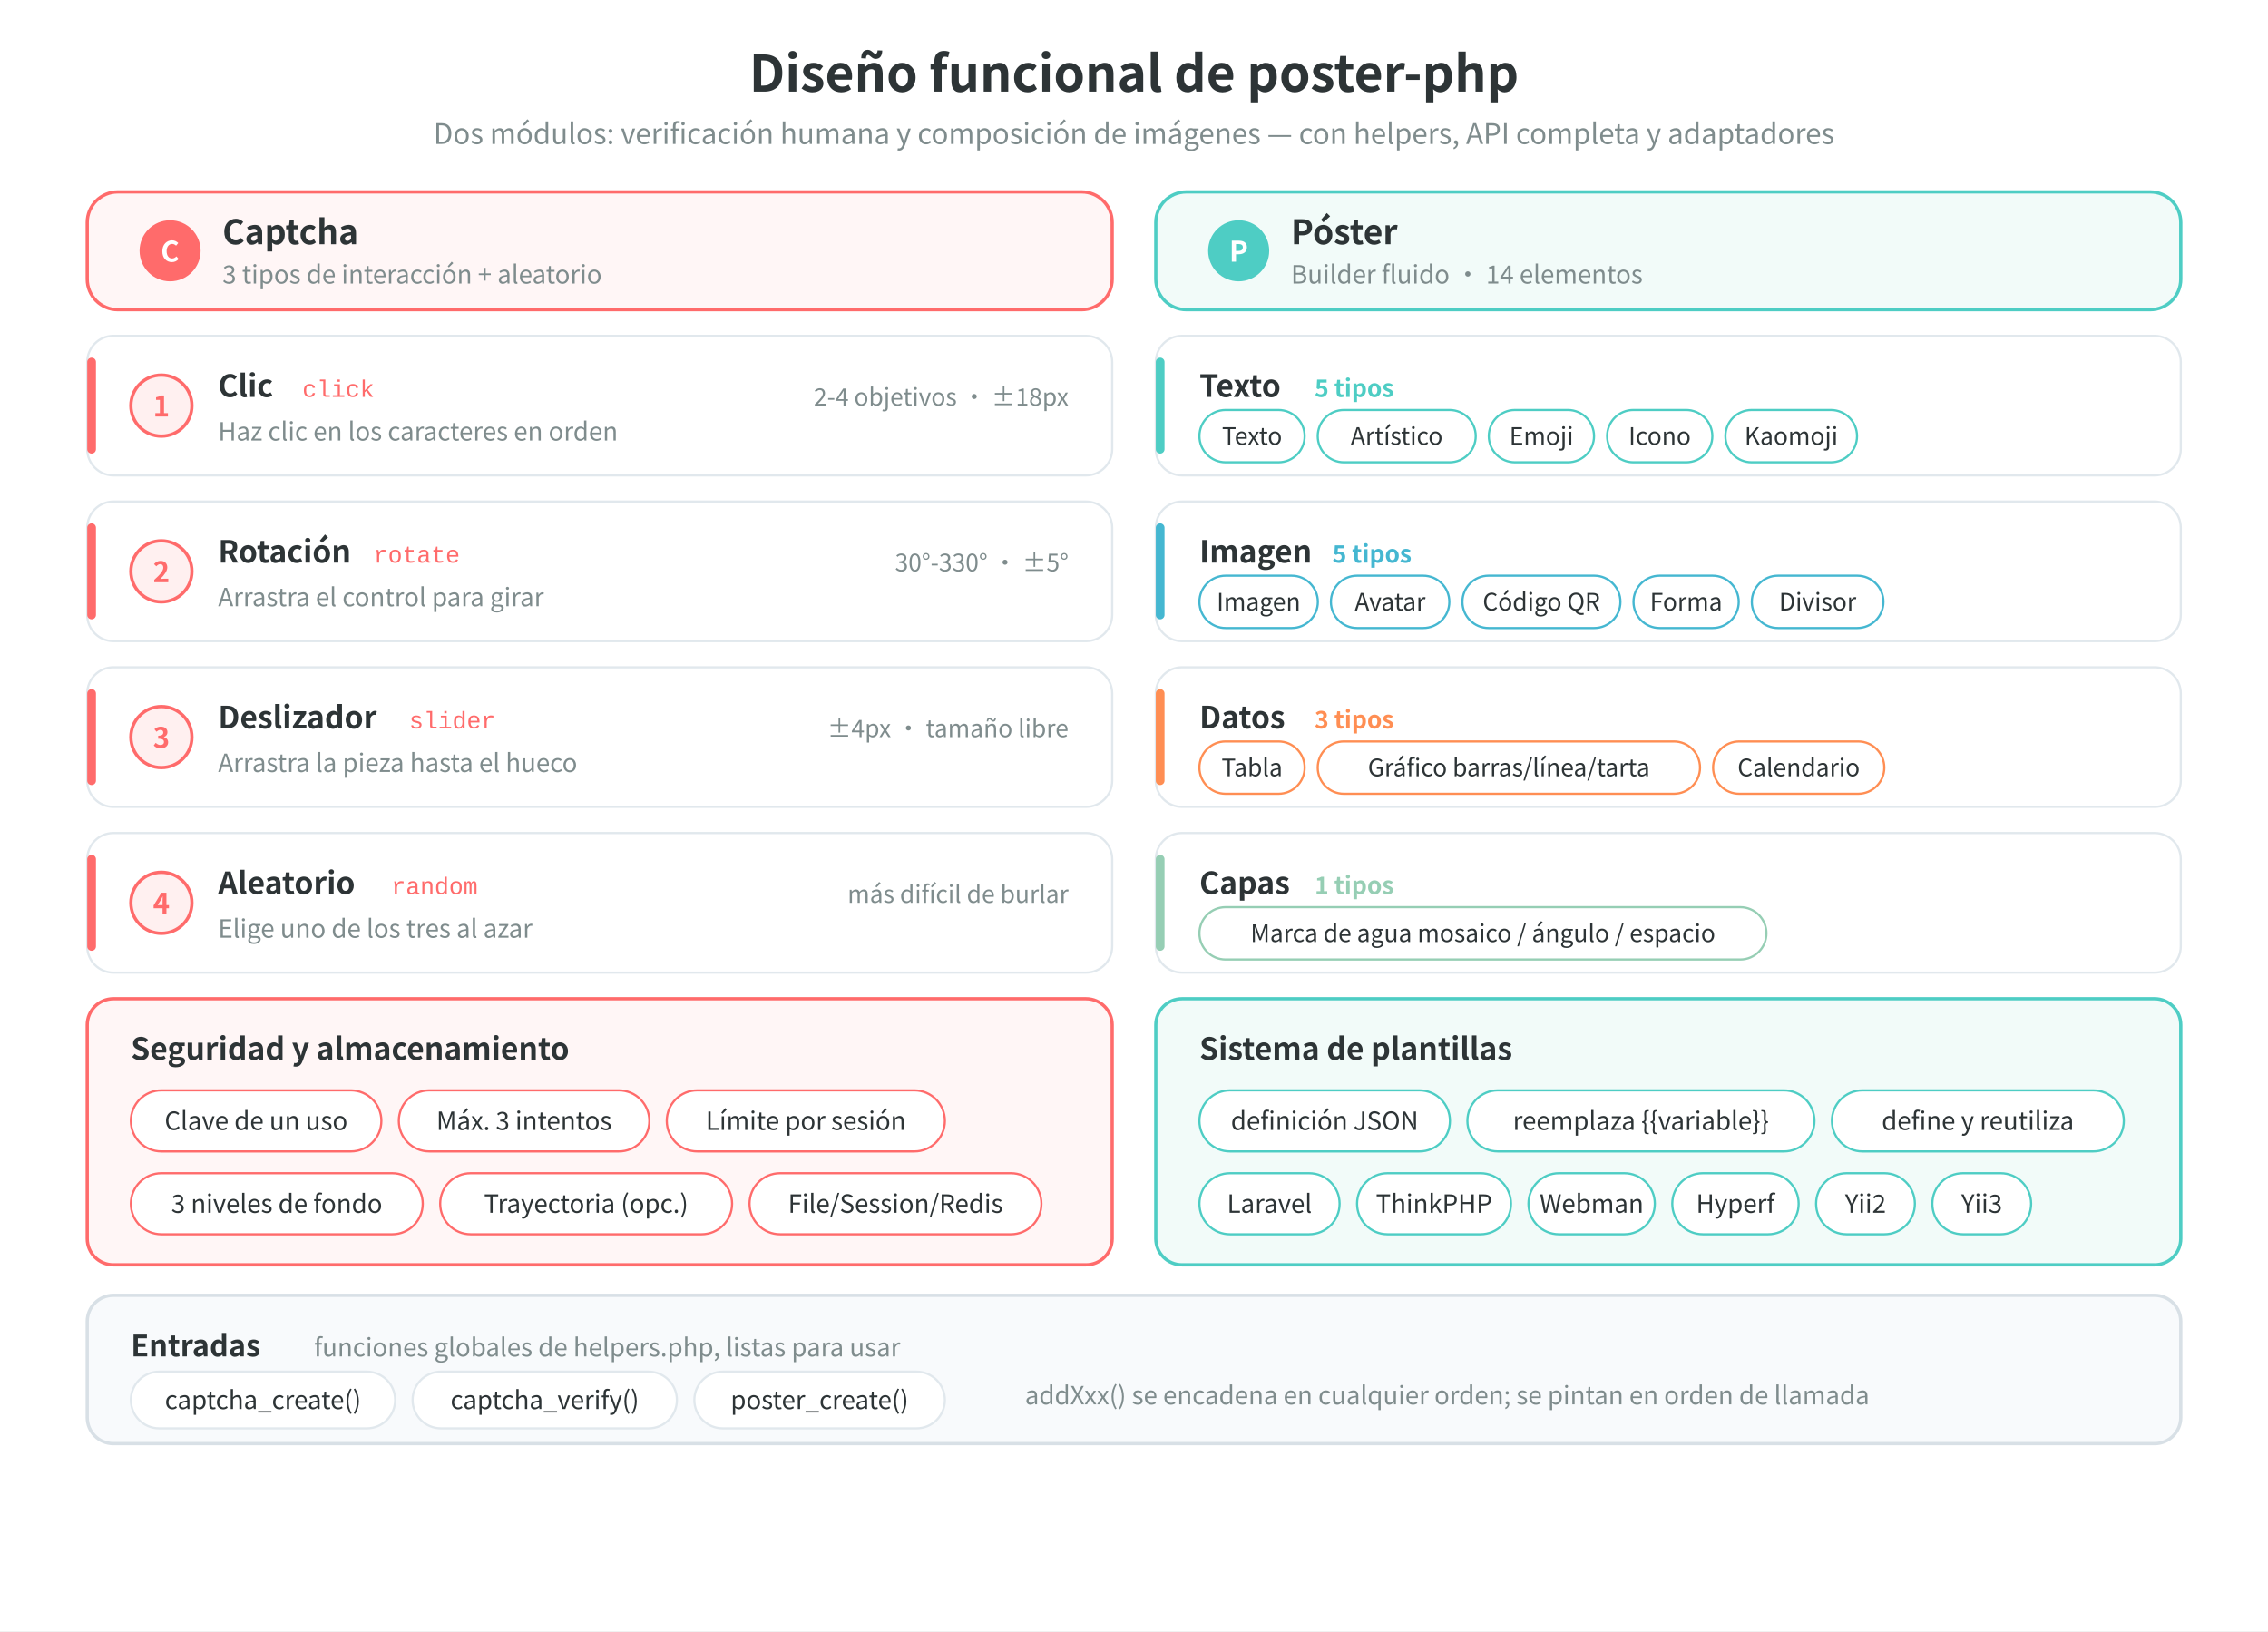
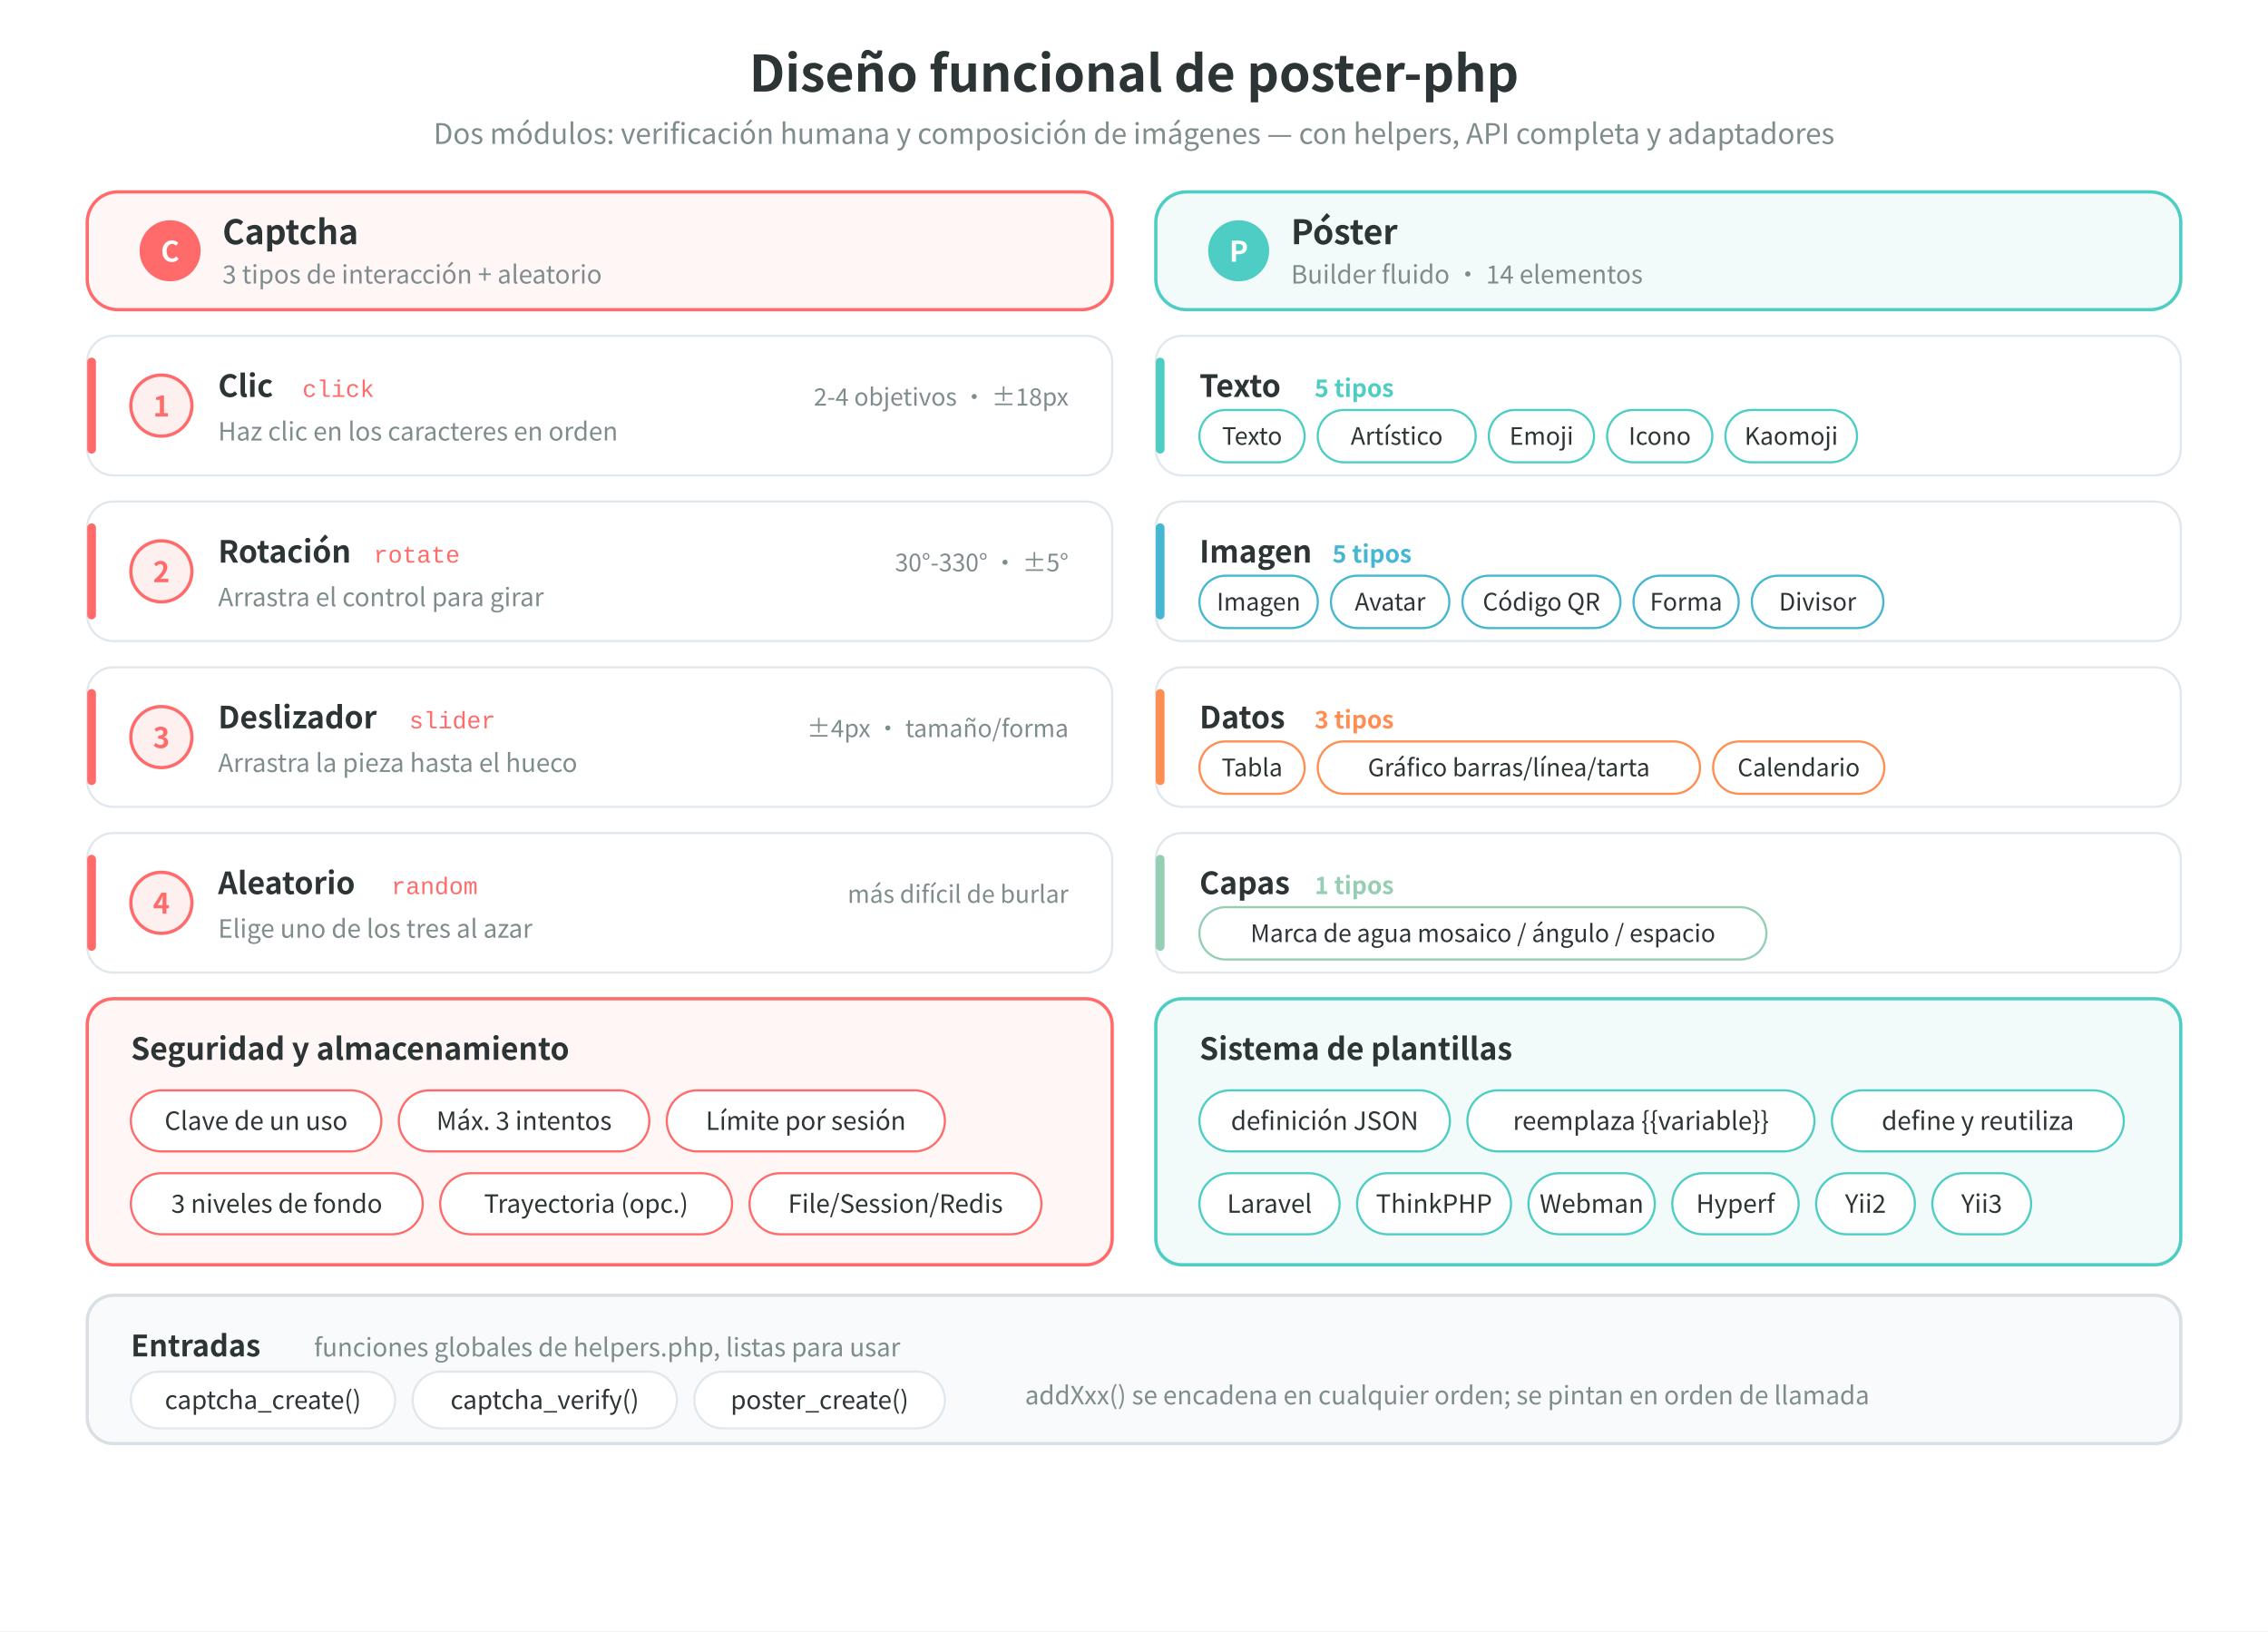
<svg xmlns="http://www.w3.org/2000/svg" viewBox="0 0 1040 748" width="1040" height="748" font-family="-apple-system,BlinkMacSystemFont,'Segoe UI','PingFang SC','Hiragino Sans GB','Microsoft YaHei','Noto Sans CJK SC',sans-serif" role="img" aria-label="Diseño funcional de poster-php">
  <defs>
    <marker id="arrow" viewBox="0 0 10 10" refX="9" refY="5" markerWidth="6" markerHeight="6" orient="auto">
      <path d="M0 0L10 5L0 10Z" fill="#B2BEC3" />
    </marker>
  </defs>
  <rect width="1040" height="748" fill="#FFFFFF" />
  <text x="520" y="42" font-size="23" fill="#2D3436" font-weight="700" text-anchor="middle">Diseño funcional de poster-php</text>
  <text x="520" y="66" font-size="13" fill="#7F8C8D" text-anchor="middle">Dos módulos: verificación humana y composición de imágenes — con helpers, API completa y adaptadores</text>
  <rect x="40" y="88" width="470" height="54" rx="14" fill="#FFF6F6" stroke="#FF6B6B" stroke-width="1.5" />
  <circle cx="78" cy="115" r="14" fill="#FF6B6B" />
  <text x="78" y="120" font-size="13" fill="#FFFFFF" font-weight="700" text-anchor="middle">C</text>
  <text x="102" y="112" font-size="15.5" fill="#2D3436" font-weight="700">Captcha</text>
  <text x="102" y="130" font-size="11.5" fill="#7F8C8D">3 tipos de interacción + aleatorio</text>
  <rect x="530" y="88" width="470" height="54" rx="14" fill="#F2FBF9" stroke="#4ECDC4" stroke-width="1.5" />
  <circle cx="568" cy="115" r="14" fill="#4ECDC4" />
  <text x="568" y="120" font-size="13" fill="#FFFFFF" font-weight="700" text-anchor="middle">P</text>
  <text x="592" y="112" font-size="15.5" fill="#2D3436" font-weight="700">Póster</text>
  <text x="592" y="130" font-size="11.5" fill="#7F8C8D">Builder fluido · 14 elementos</text>
  <rect x="40" y="154" width="470" height="64" rx="12" fill="#FFFFFF" stroke="#E1E8ED" stroke-width="1" />
  <rect x="40" y="164" width="4" height="44" rx="2" fill="#FF6B6B" />
  <circle cx="74" cy="186" r="14" fill="#FFF0F0" stroke="#FF6B6B" stroke-width="1.5" />
  <text x="74" y="191" font-size="13" fill="#FF6B6B" font-weight="700" text-anchor="middle">1</text>
  <text x="100" y="182" font-size="14" fill="#2D3436" font-weight="600">Clic</text>
  <text x="138.65" y="182" font-size="11" fill="#FF6B6B" font-family="'SFMono-Regular',Consolas,'Liberation Mono',Menlo,monospace">click</text>
  <text x="100" y="202" font-size="11.5" fill="#7F8C8D">Haz clic en los caracteres en orden</text>
  <text x="490" y="186" font-size="11" fill="#7F8C8D" text-anchor="end">2-4 objetivos · ±18px</text>
  <rect x="40" y="230" width="470" height="64" rx="12" fill="#FFFFFF" stroke="#E1E8ED" stroke-width="1" />
  <rect x="40" y="240" width="4" height="44" rx="2" fill="#FF6B6B" />
  <circle cx="74" cy="262" r="14" fill="#FFF0F0" stroke="#FF6B6B" stroke-width="1.5" />
  <text x="74" y="267" font-size="13" fill="#FF6B6B" font-weight="700" text-anchor="middle">2</text>
  <text x="100" y="258" font-size="14" fill="#2D3436" font-weight="600">Rotación</text>
  <text x="171.3" y="258" font-size="11" fill="#FF6B6B" font-family="'SFMono-Regular',Consolas,'Liberation Mono',Menlo,monospace">rotate</text>
  <text x="100" y="278" font-size="11.5" fill="#7F8C8D">Arrastra el control para girar</text>
  <text x="490" y="262" font-size="11" fill="#7F8C8D" text-anchor="end">30°-330° · ±5°</text>
  <rect x="40" y="306" width="470" height="64" rx="12" fill="#FFFFFF" stroke="#E1E8ED" stroke-width="1" />
  <rect x="40" y="316" width="4" height="44" rx="2" fill="#FF6B6B" />
  <circle cx="74" cy="338" r="14" fill="#FFF0F0" stroke="#FF6B6B" stroke-width="1.5" />
  <text x="74" y="343" font-size="13" fill="#FF6B6B" font-weight="700" text-anchor="middle">3</text>
  <text x="100" y="334" font-size="14" fill="#2D3436" font-weight="600">Deslizador</text>
  <text x="187.62" y="334" font-size="11" fill="#FF6B6B" font-family="'SFMono-Regular',Consolas,'Liberation Mono',Menlo,monospace">slider</text>
  <text x="100" y="354" font-size="11.5" fill="#7F8C8D">Arrastra la pieza hasta el hueco</text>
-   <text x="490" y="338" font-size="11" fill="#7F8C8D" text-anchor="end">±4px · tamaño libre</text>
+   <text x="490" y="338" font-size="11" fill="#7F8C8D" text-anchor="end">±4px · tamaño/forma</text>
  <rect x="40" y="382" width="470" height="64" rx="12" fill="#FFFFFF" stroke="#E1E8ED" stroke-width="1" />
  <rect x="40" y="392" width="4" height="44" rx="2" fill="#FF6B6B" />
  <circle cx="74" cy="414" r="14" fill="#FFF0F0" stroke="#FF6B6B" stroke-width="1.5" />
  <text x="74" y="419" font-size="13" fill="#FF6B6B" font-weight="700" text-anchor="middle">4</text>
  <text x="100" y="410" font-size="14" fill="#2D3436" font-weight="600">Aleatorio</text>
  <text x="179.46" y="410" font-size="11" fill="#FF6B6B" font-family="'SFMono-Regular',Consolas,'Liberation Mono',Menlo,monospace">random</text>
  <text x="100" y="430" font-size="11.5" fill="#7F8C8D">Elige uno de los tres al azar</text>
  <text x="490" y="414" font-size="11" fill="#7F8C8D" text-anchor="end">más difícil de burlar</text>
  <rect x="40" y="458" width="470" height="122" rx="12" fill="#FFF6F6" stroke="#FF6B6B" stroke-width="1.5" />
  <text x="60" y="486" font-size="14" fill="#2D3436" font-weight="700">Seguridad y almacenamiento</text>
  <rect x="60" y="500" width="114.88" height="28" rx="14" fill="#FFFFFF" stroke="#FF6B6B" stroke-width="1" />
  <text x="117.44" y="518.14" font-size="11.5" fill="#2D3436" text-anchor="middle">Clave de un uso</text>
  <rect x="182.88" y="500" width="114.88" height="28" rx="14" fill="#FFFFFF" stroke="#FF6B6B" stroke-width="1" />
  <text x="240.31" y="518.14" font-size="11.5" fill="#2D3436" text-anchor="middle">Máx. 3 intentos</text>
  <rect x="305.75" y="500" width="127.53" height="28" rx="14" fill="#FFFFFF" stroke="#FF6B6B" stroke-width="1" />
  <text x="369.51" y="518.14" font-size="11.5" fill="#2D3436" text-anchor="middle">Límite por sesión</text>
  <rect x="60" y="538" width="133.85" height="28" rx="14" fill="#FFFFFF" stroke="#FF6B6B" stroke-width="1" />
  <text x="126.93" y="556.14" font-size="11.5" fill="#2D3436" text-anchor="middle">3 niveles de fondo</text>
  <rect x="201.85" y="538" width="133.85" height="28" rx="14" fill="#FFFFFF" stroke="#FF6B6B" stroke-width="1" />
  <text x="268.78" y="556.14" font-size="11.5" fill="#2D3436" text-anchor="middle">Trayectoria (opc.)</text>
  <rect x="343.7" y="538" width="133.85" height="28" rx="14" fill="#FFFFFF" stroke="#FF6B6B" stroke-width="1" />
  <text x="410.63" y="556.14" font-size="11.5" fill="#2D3436" text-anchor="middle">File/Session/Redis</text>
  <rect x="530" y="154" width="470" height="64" rx="12" fill="#FFFFFF" stroke="#E1E8ED" stroke-width="1" />
  <rect x="530" y="164" width="4" height="44" rx="2" fill="#4ECDC4" />
  <text x="550" y="182" font-size="14" fill="#2D3436" font-weight="600">Texto</text>
  <text x="602.81" y="182" font-size="11" fill="#4ECDC4" font-weight="700">5 tipos</text>
  <rect x="550" y="188" width="48.25" height="24" rx="12" fill="#FFFFFF" stroke="#4ECDC4" stroke-width="1" />
  <text x="574.13" y="203.96" font-size="11" fill="#2D3436" text-anchor="middle">Texto</text>
  <rect x="604.25" y="188" width="72.45" height="24" rx="12" fill="#FFFFFF" stroke="#4ECDC4" stroke-width="1" />
  <text x="640.48" y="203.96" font-size="11" fill="#2D3436" text-anchor="middle">Artístico</text>
  <rect x="682.7" y="188" width="48.25" height="24" rx="12" fill="#FFFFFF" stroke="#4ECDC4" stroke-width="1" />
  <text x="706.83" y="203.96" font-size="11" fill="#2D3436" text-anchor="middle">Emoji</text>
  <rect x="736.95" y="188" width="48.25" height="24" rx="12" fill="#FFFFFF" stroke="#4ECDC4" stroke-width="1" />
  <text x="761.08" y="203.96" font-size="11" fill="#2D3436" text-anchor="middle">Icono</text>
  <rect x="791.2" y="188" width="60.35" height="24" rx="12" fill="#FFFFFF" stroke="#4ECDC4" stroke-width="1" />
  <text x="821.38" y="203.96" font-size="11" fill="#2D3436" text-anchor="middle">Kaomoji</text>
  <rect x="530" y="230" width="470" height="64" rx="12" fill="#FFFFFF" stroke="#E1E8ED" stroke-width="1" />
  <rect x="530" y="240" width="4" height="44" rx="2" fill="#45B7D1" />
  <text x="550" y="258" font-size="14" fill="#2D3436" font-weight="600">Imagen</text>
  <text x="610.97" y="258" font-size="11" fill="#45B7D1" font-weight="700">5 tipos</text>
  <rect x="550" y="264" width="54.3" height="24" rx="12" fill="#FFFFFF" stroke="#45B7D1" stroke-width="1" />
  <text x="577.15" y="279.96" font-size="11" fill="#2D3436" text-anchor="middle">Imagen</text>
  <rect x="610.3" y="264" width="54.3" height="24" rx="12" fill="#FFFFFF" stroke="#45B7D1" stroke-width="1" />
  <text x="637.45" y="279.96" font-size="11" fill="#2D3436" text-anchor="middle">Avatar</text>
  <rect x="670.6" y="264" width="72.45" height="24" rx="12" fill="#FFFFFF" stroke="#45B7D1" stroke-width="1" />
  <text x="706.82" y="279.96" font-size="11" fill="#2D3436" text-anchor="middle">Código QR</text>
  <rect x="749.05" y="264" width="48.25" height="24" rx="12" fill="#FFFFFF" stroke="#45B7D1" stroke-width="1" />
  <text x="773.18" y="279.96" font-size="11" fill="#2D3436" text-anchor="middle">Forma</text>
  <rect x="803.3" y="264" width="60.35" height="24" rx="12" fill="#FFFFFF" stroke="#45B7D1" stroke-width="1" />
  <text x="833.47" y="279.96" font-size="11" fill="#2D3436" text-anchor="middle">Divisor</text>
  <rect x="530" y="306" width="470" height="64" rx="12" fill="#FFFFFF" stroke="#E1E8ED" stroke-width="1" />
  <rect x="530" y="316" width="4" height="44" rx="2" fill="#FF8E53" />
  <text x="550" y="334" font-size="14" fill="#2D3436" font-weight="600">Datos</text>
  <text x="602.81" y="334" font-size="11" fill="#FF8E53" font-weight="700">3 tipos</text>
  <rect x="550" y="340" width="48.25" height="24" rx="12" fill="#FFFFFF" stroke="#FF8E53" stroke-width="1" />
  <text x="574.13" y="355.96" font-size="11" fill="#2D3436" text-anchor="middle">Tabla</text>
  <rect x="604.25" y="340" width="175.3" height="24" rx="12" fill="#FFFFFF" stroke="#FF8E53" stroke-width="1" />
  <text x="691.9" y="355.96" font-size="11" fill="#2D3436" text-anchor="middle">Gráfico barras/línea/tarta</text>
  <rect x="785.55" y="340" width="78.5" height="24" rx="12" fill="#FFFFFF" stroke="#FF8E53" stroke-width="1" />
  <text x="824.8" y="355.96" font-size="11" fill="#2D3436" text-anchor="middle">Calendario</text>
  <rect x="530" y="382" width="470" height="64" rx="12" fill="#FFFFFF" stroke="#E1E8ED" stroke-width="1" />
  <rect x="530" y="392" width="4" height="44" rx="2" fill="#96CEB4" />
  <text x="550" y="410" font-size="14" fill="#2D3436" font-weight="600">Capas</text>
  <text x="602.81" y="410" font-size="11" fill="#96CEB4" font-weight="700">1 tipos</text>
  <rect x="550" y="416" width="260" height="24" rx="12" fill="#FFFFFF" stroke="#96CEB4" stroke-width="1" />
  <text x="680" y="431.96" font-size="11" fill="#2D3436" text-anchor="middle">Marca de agua mosaico / ángulo / espacio</text>
  <rect x="530" y="458" width="470" height="122" rx="12" fill="#F2FBF9" stroke="#4ECDC4" stroke-width="1.5" />
  <text x="550" y="486" font-size="14" fill="#2D3436" font-weight="700">Sistema de plantillas</text>
  <rect x="550" y="500" width="114.88" height="28" rx="14" fill="#FFFFFF" stroke="#4ECDC4" stroke-width="1" />
  <text x="607.44" y="518.14" font-size="11.5" fill="#2D3436" text-anchor="middle">definición JSON</text>
  <rect x="672.88" y="500" width="159.15" height="28" rx="14" fill="#FFFFFF" stroke="#4ECDC4" stroke-width="1" />
  <text x="752.45" y="518.14" font-size="11.5" fill="#2D3436" text-anchor="middle">reemplaza {{variable}}</text>
  <rect x="840.03" y="500" width="133.85" height="28" rx="14" fill="#FFFFFF" stroke="#4ECDC4" stroke-width="1" />
  <text x="906.95" y="518.14" font-size="11.5" fill="#2D3436" text-anchor="middle">define y reutiliza</text>
  <rect x="550" y="538" width="64.28" height="28" rx="14" fill="#FFFFFF" stroke="#4ECDC4" stroke-width="1" />
  <text x="582.14" y="556.14" font-size="11.5" fill="#2D3436" text-anchor="middle">Laravel</text>
  <rect x="622.28" y="538" width="70.6" height="28" rx="14" fill="#FFFFFF" stroke="#4ECDC4" stroke-width="1" />
  <text x="657.57" y="556.14" font-size="11.5" fill="#2D3436" text-anchor="middle">ThinkPHP</text>
  <rect x="700.88" y="538" width="57.95" height="28" rx="14" fill="#FFFFFF" stroke="#4ECDC4" stroke-width="1" />
  <text x="729.85" y="556.14" font-size="11.5" fill="#2D3436" text-anchor="middle">Webman</text>
  <rect x="766.83" y="538" width="57.95" height="28" rx="14" fill="#FFFFFF" stroke="#4ECDC4" stroke-width="1" />
  <text x="795.8" y="556.14" font-size="11.5" fill="#2D3436" text-anchor="middle">Hyperf</text>
  <rect x="832.78" y="538" width="45.3" height="28" rx="14" fill="#FFFFFF" stroke="#4ECDC4" stroke-width="1" />
  <text x="855.43" y="556.14" font-size="11.5" fill="#2D3436" text-anchor="middle">Yii2</text>
  <rect x="886.08" y="538" width="45.3" height="28" rx="14" fill="#FFFFFF" stroke="#4ECDC4" stroke-width="1" />
  <text x="908.73" y="556.14" font-size="11.5" fill="#2D3436" text-anchor="middle">Yii3</text>
  <rect x="40" y="594" width="960" height="68" rx="12" fill="#F8FAFC" stroke="#D8E0E6" stroke-width="1.5" />
  <text x="60" y="622" font-size="13.5" fill="#2D3436" font-weight="700">Entradas</text>
  <text x="144" y="622" font-size="11.5" fill="#7F8C8D">funciones globales de helpers.php, listas para usar</text>
  <rect x="60" y="629" width="121.2" height="26" rx="13" fill="#FFFFFF" stroke="#E1E8ED" stroke-width="1" />
  <text x="120.6" y="646.14" font-size="11.5" fill="#2D3436" text-anchor="middle">captcha_create()</text>
  <rect x="189.2" y="629" width="121.2" height="26" rx="13" fill="#FFFFFF" stroke="#E1E8ED" stroke-width="1" />
  <text x="249.8" y="646.14" font-size="11.5" fill="#2D3436" text-anchor="middle">captcha_verify()</text>
  <rect x="318.4" y="629" width="114.88" height="26" rx="13" fill="#FFFFFF" stroke="#E1E8ED" stroke-width="1" />
  <text x="375.84" y="646.14" font-size="11.5" fill="#2D3436" text-anchor="middle">poster_create()</text>
  <text x="470" y="644" font-size="11.5" fill="#7F8C8D">addXxx() se encadena en cualquier orden; se pintan en orden de llamada</text>
</svg>
